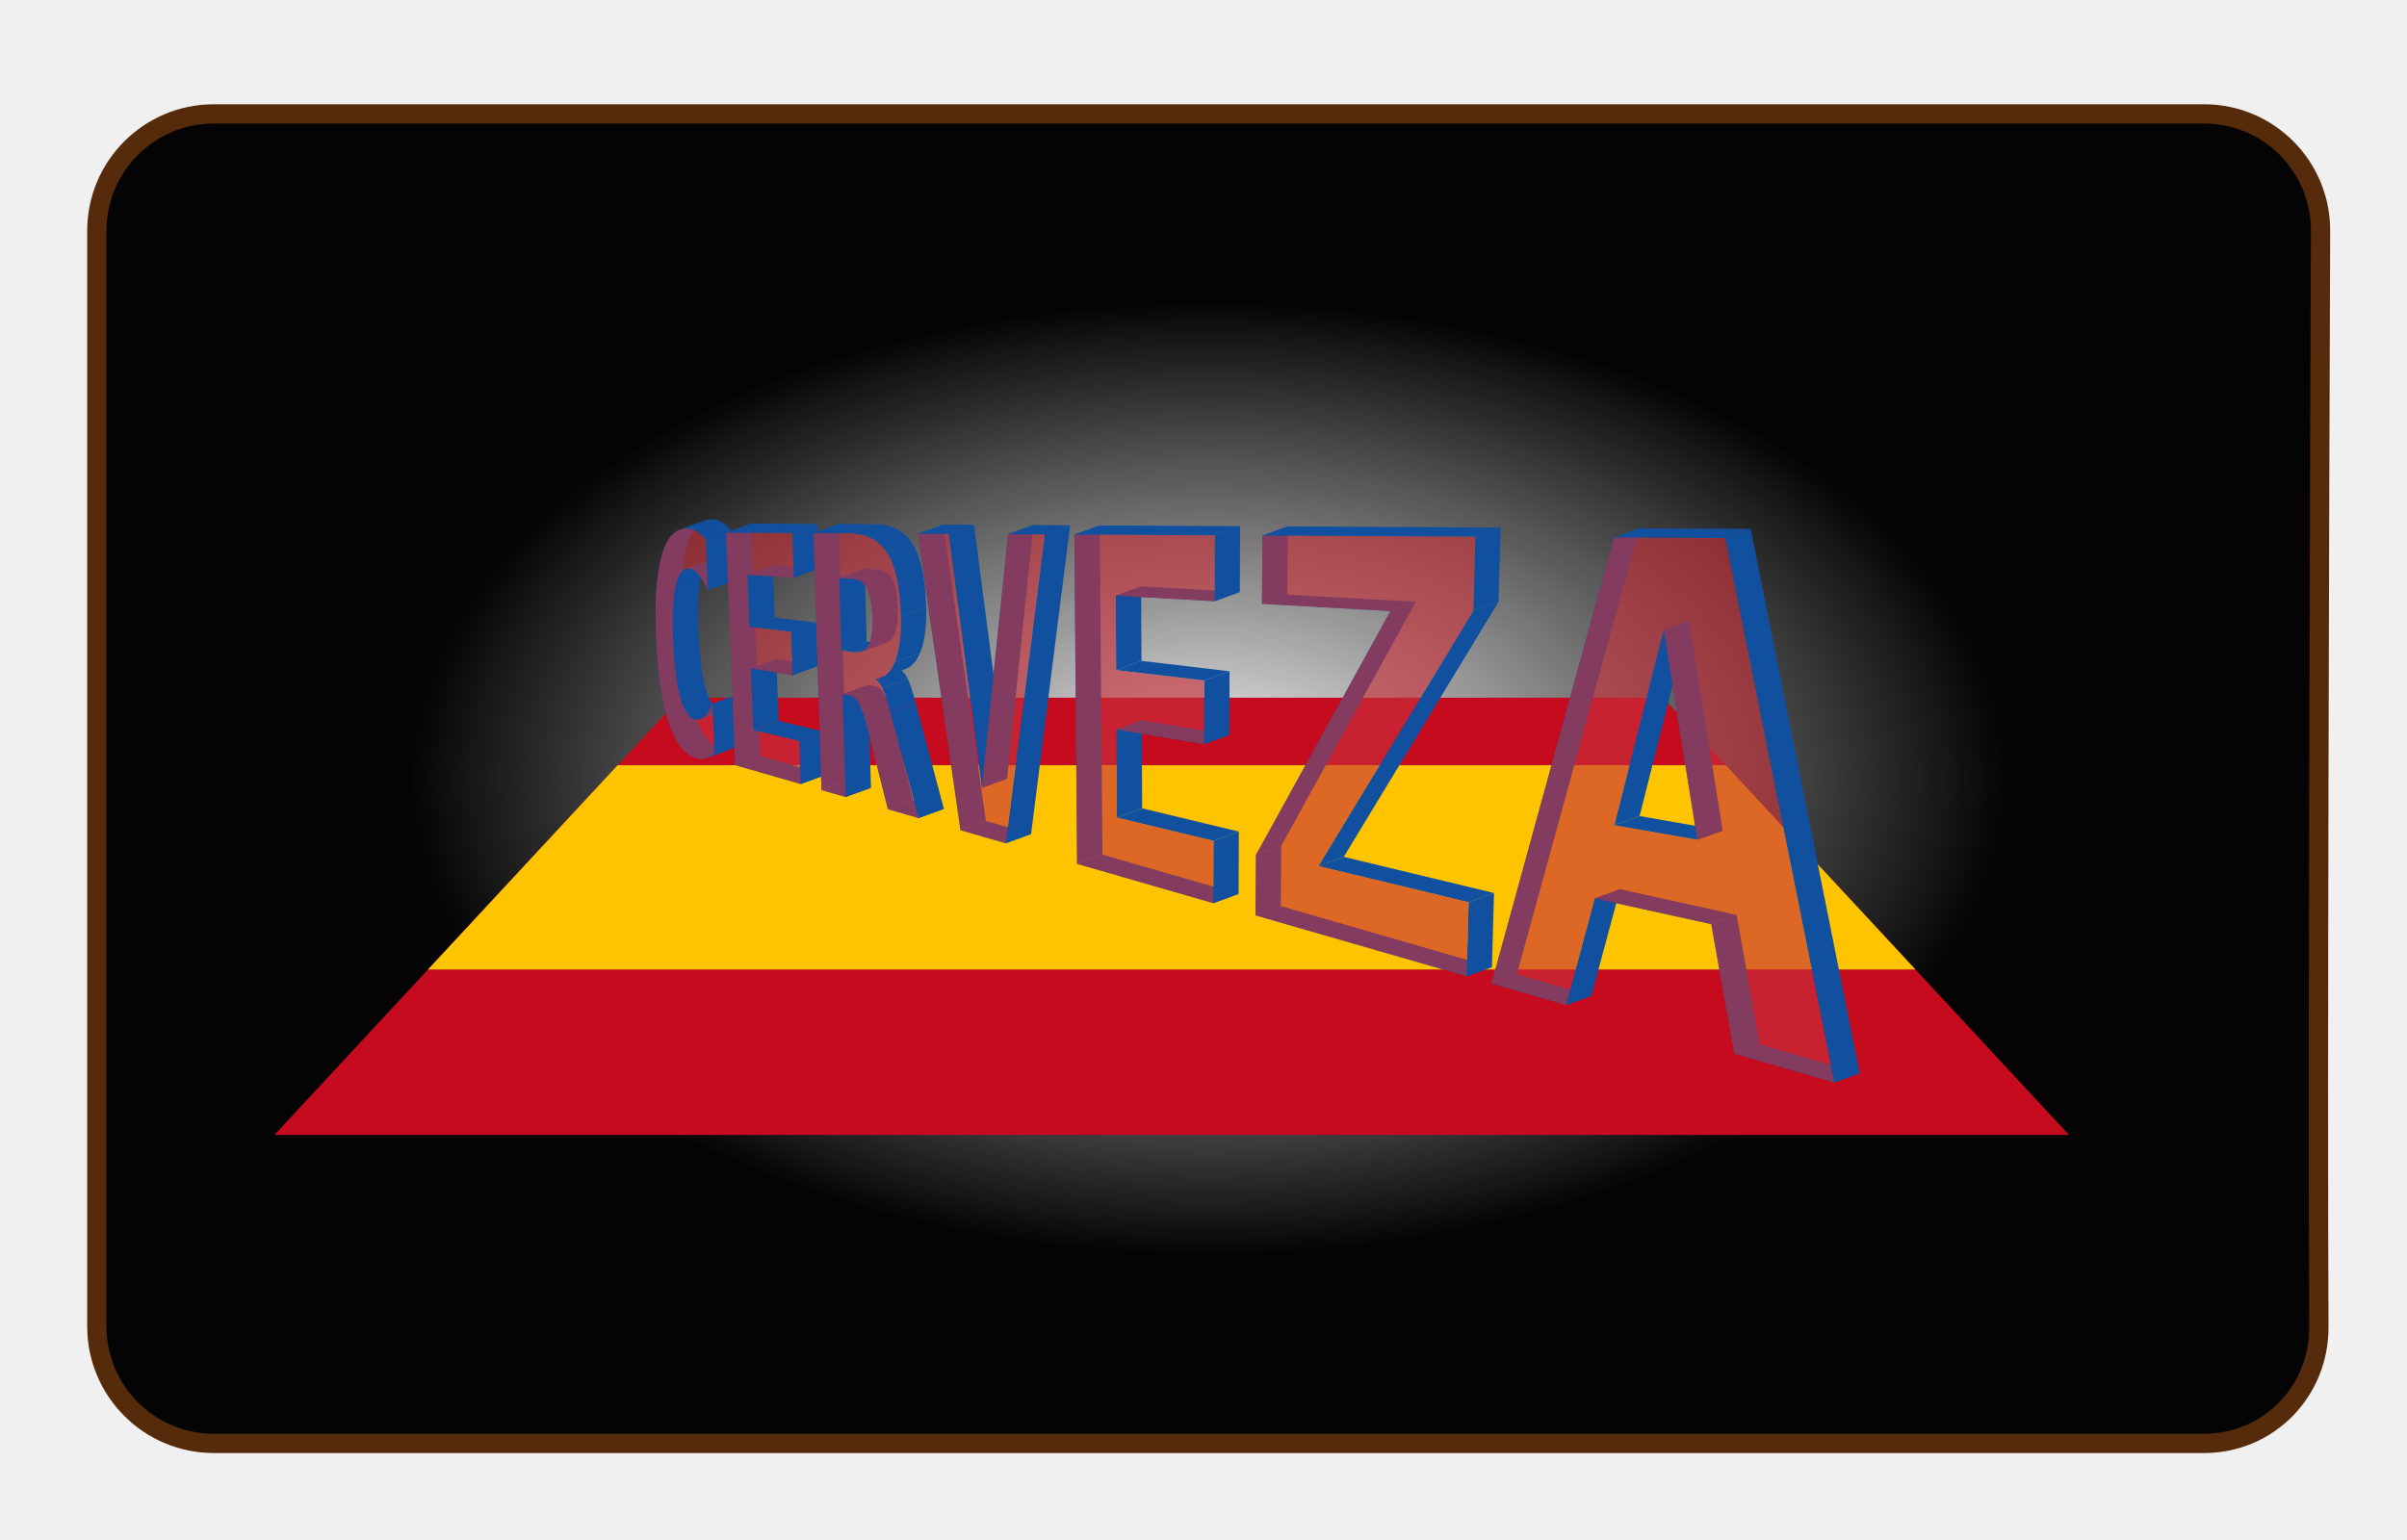
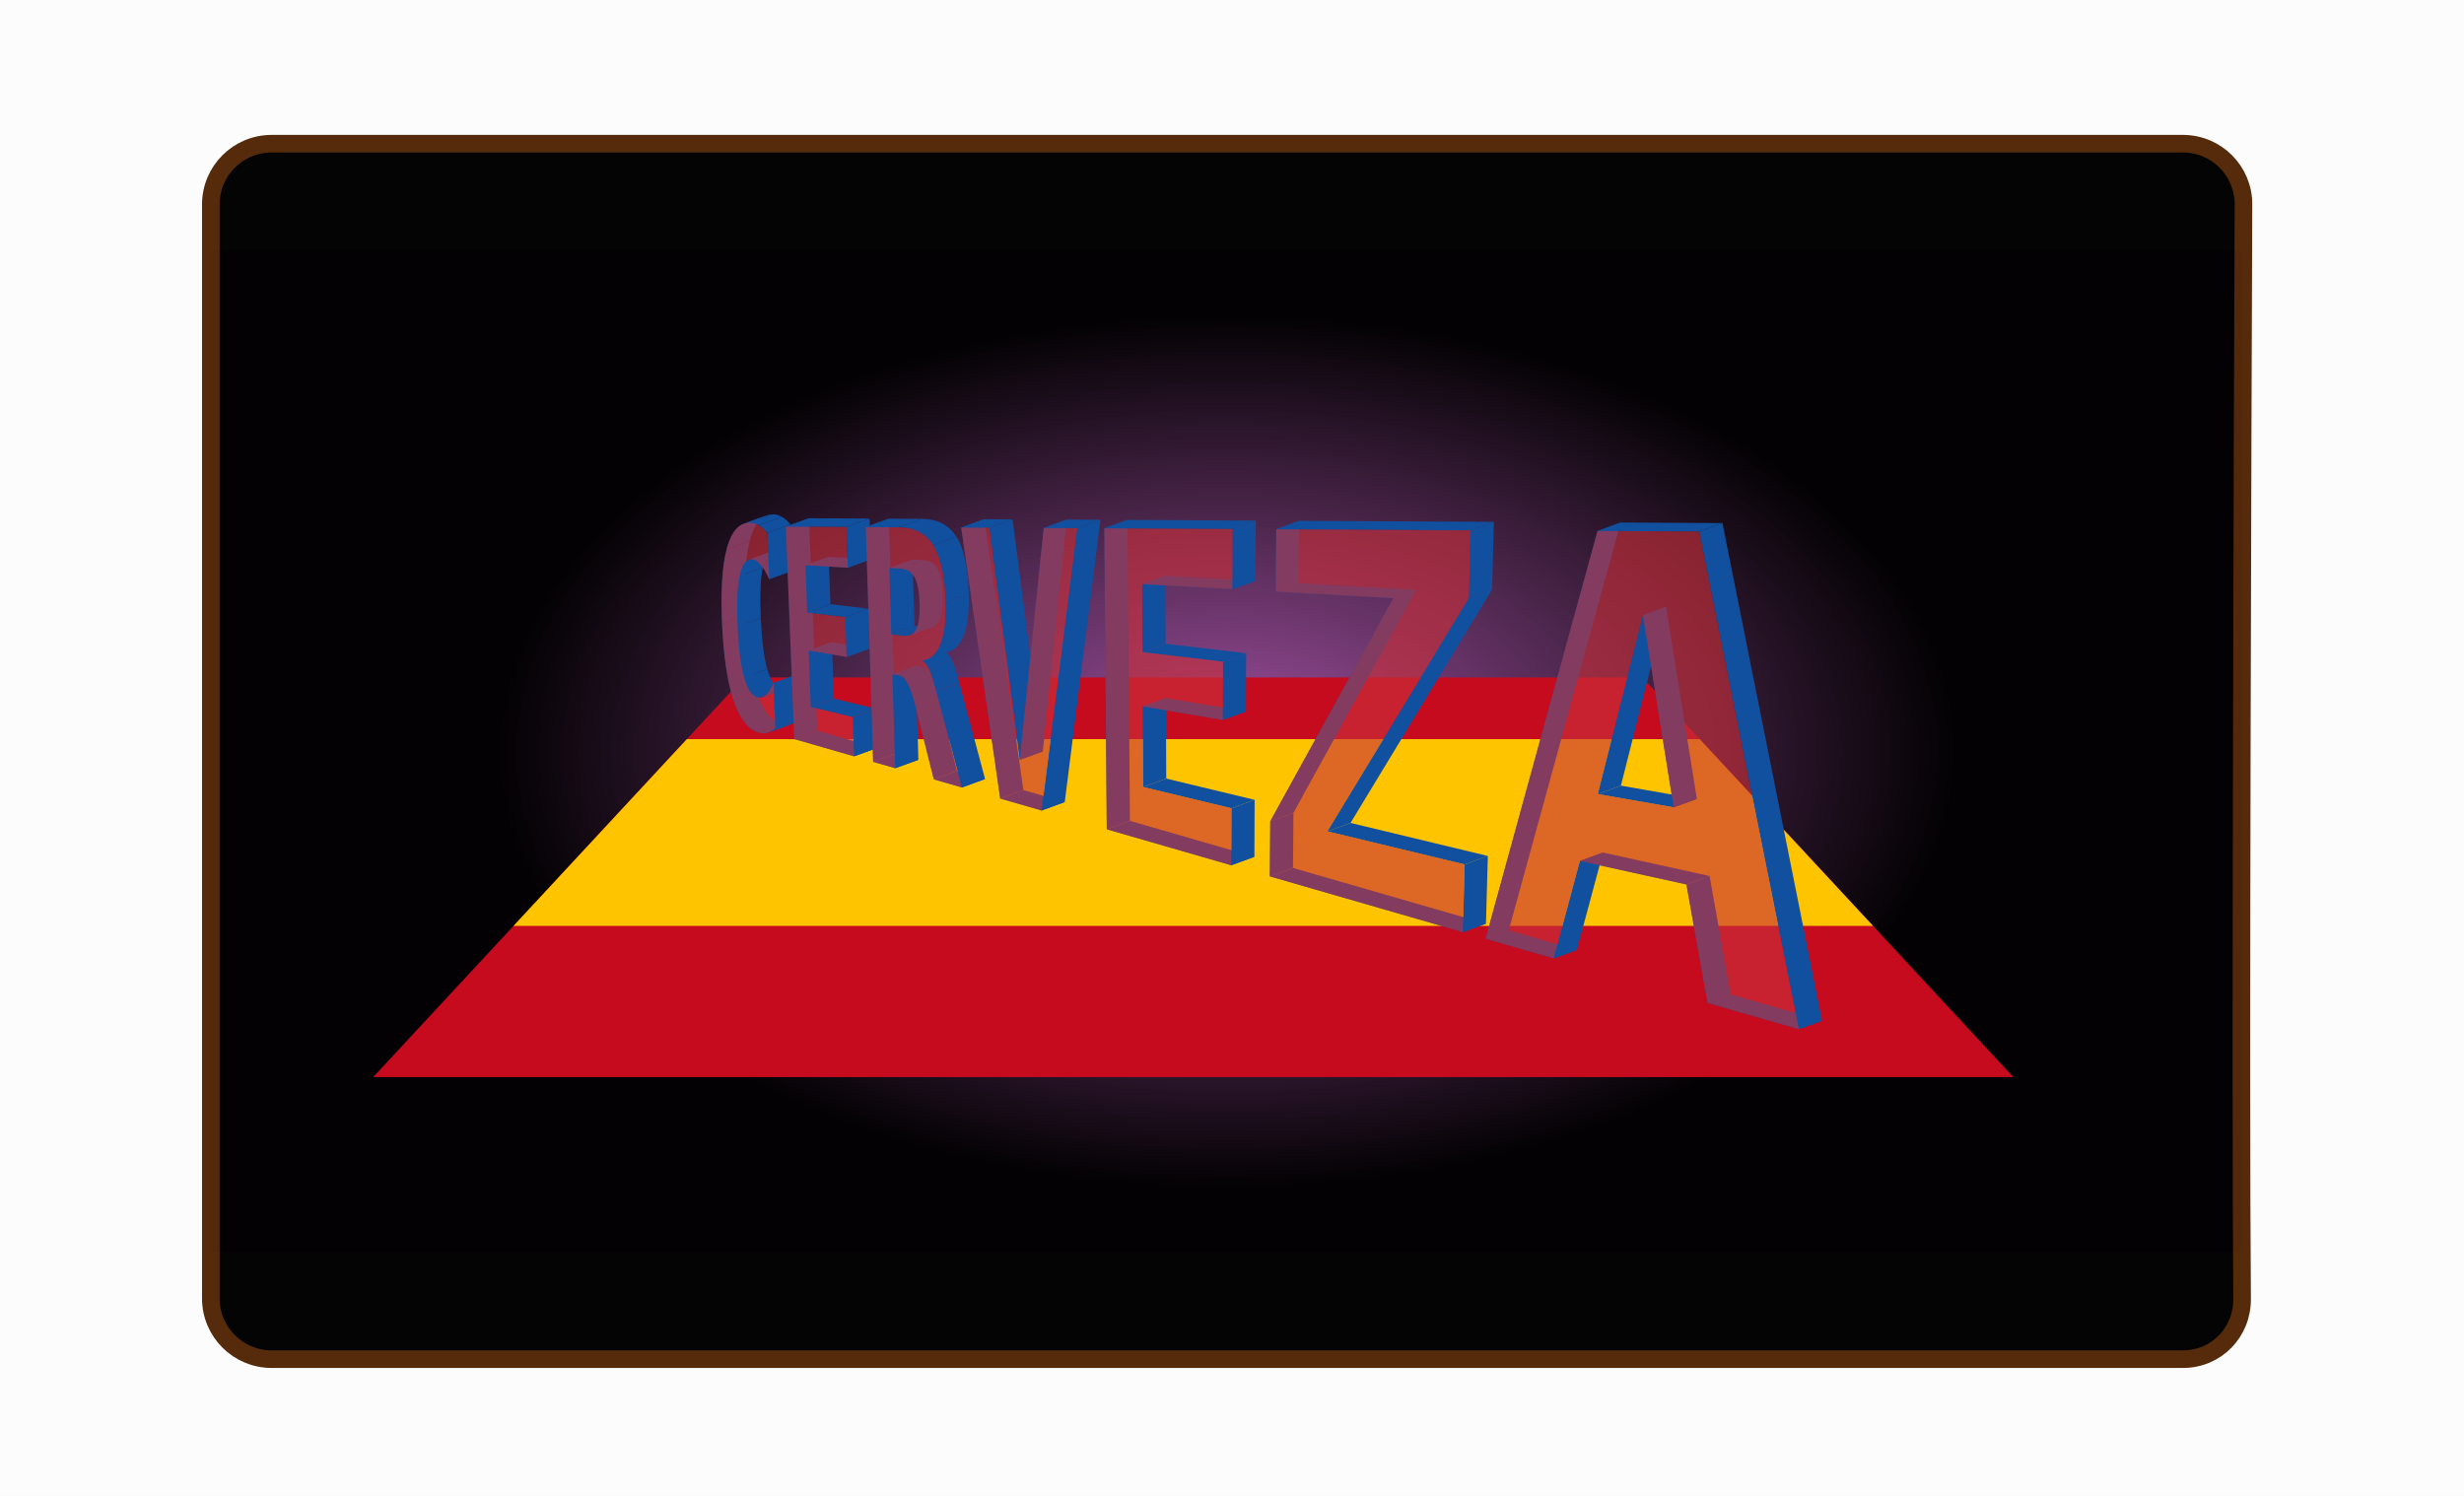
- <svg xmlns="http://www.w3.org/2000/svg" xmlns:xlink="http://www.w3.org/1999/xlink" width="1250" height="800" viewBox="0 0 1250 800" version="1.1" id="svg1" xml:space="preserve">
+ <svg xmlns="http://www.w3.org/2000/svg" xmlns:xlink="http://www.w3.org/1999/xlink" width="1400" height="850" viewBox="0 0 1400 850" version="1.1" id="svg1" xml:space="preserve">
  <defs id="defs1">
    <linearGradient id="linearGradient1109">
      <stop style="stop-color:#000000;stop-opacity:0;" offset="0" id="stop1110" />
      <stop style="stop-color:#000000;stop-opacity:1;" offset="0.719" id="stop1109" />
    </linearGradient>
    <radialGradient xlink:href="#linearGradient1109" id="radialGradient1110" cx="627.693" cy="404.492" fx="627.693" fy="404.492" r="577.409" gradientTransform="matrix(1,0,0,0.5980749,0,162.5753)" gradientUnits="userSpaceOnUse" />
  </defs>
-   <g id="layer3">
-     <path id="rect1106" style="opacity:0.984;fill:url(#radialGradient1110);fill-opacity:1;stroke:#522807;stroke-width:10;stroke-linecap:square;stroke-miterlimit:1000;stroke-dasharray:none;stroke-opacity:1" d="M 111.069,59.158 H 1144.556 c 33.571,0 60.672,27.214 60.546,60.784 -0.492,130.983 -1.52,438.565 -0.862,569.389 0.168,33.415 -26.113,60.494 -59.683,60.494 l -1033.487,0 A 60.785,60.785 45 0 1 50.284,689.041 V 119.942 A 60.785,60.785 135 0 1 111.069,59.158 Z" />
+   <g id="layer3" transform="translate(-45.28415,-54.15782)">
+     <rect style="opacity:0.804;fill:#ffffff;fill-opacity:1;stroke:#522807;stroke-width:0;stroke-linecap:square;stroke-miterlimit:1000;stroke-dasharray:none;stroke-opacity:1" id="rect1111" width="1400" height="850" x="45.284" y="54.158" />
+     <path id="rect1110" style="opacity:0.804;fill:#8a278a;fill-opacity:1;stroke:#522807;stroke-width:0;stroke-linecap:square;stroke-miterlimit:1000" d="M 165.068,196.598 H 1319.023 V 765.696 H 165.068 Z" />
+     <path id="rect1106" style="opacity:0.984;fill:url(#radialGradient1110);fill-opacity:1;stroke:#522807;stroke-width:10;stroke-linecap:square;stroke-miterlimit:1000;stroke-dasharray:none;stroke-opacity:1" d="m 84.82,59.158 1085.985,0 c 19.074,0 34.471,15.462 34.397,34.535 -0.46,117.972 -1.846,504.181 -0.786,621.886 0.17,18.92 -14.537,34.246 -33.611,34.246 H 84.82 A 34.536,34.536 45 0 1 50.284,715.29 V 93.693 A 34.536,34.536 135 0 1 84.82,59.158 Z" transform="translate(114.7841,76.65522)" />
  </g>
-   <g id="layer1">
-     <g id="g4" transform="matrix(0.6805478,0,0,0.6805478,339.0031,231.0943)" style="stroke-width:1.469">
-       <path id="rect1" d="m 21,193 750,0 309.695,333.731 -1369.39,0 z" style="fill:#c60b1e;fill-opacity:1;stroke-width:1.469" />
+   <g id="layer1" transform="translate(-45.28415,-54.15782)">
+     <g id="g4" transform="matrix(0.6805478,0,0,0.6805478,453.7872,307.7495)" style="stroke-width:1.469">
+       <path id="rect1" d="m 21,193 h 750 l 309.695,333.731 H -288.695 Z" style="fill:#c60b1e;fill-opacity:1;stroke-width:1.469" />
      <path id="rect2" style="fill:#ffc400;stroke-width:1.469" d="M -26.81,244.521 H 818.81 l 144.712,155.943 H -171.522 Z" />
    </g>
  </g>
-   <g id="layer2">
-     <g style="font-weight:bold;font-size:153.333px;line-height:1.2;font-family:Monospace;-inkscape-font-specification:'Monospace Bold';opacity:1;fill:#10509f;fill-opacity:1;stroke:#552d0e;stroke-width:0;stroke-linecap:square;stroke-miterlimit:1000" id="g1105" transform="translate(-1.009407,127.342)">
+   <g id="layer2" transform="translate(-45.28415,-54.15782)">
+     <g style="font-weight:bold;font-size:153.333px;line-height:1.2;font-family:Monospace;-inkscape-font-specification:'Monospace Bold';opacity:1;fill:#10509f;fill-opacity:1;stroke:#552d0e;stroke-width:0;stroke-linecap:square;stroke-miterlimit:1000" id="g1105" transform="translate(113.7747,203.9972)">
      <path d="m 385.212,258.941 c -1.244,1.25 -2.552,2.123 -3.922,2.621 l -13.155,4.788 c 1.369,-0.498 2.677,-1.371 3.922,-2.621 z" id="path1006" style="fill:#10509f;fill-opacity:1" />
      <path d="m 381.29,261.562 c -0.195,0.071 -0.391,0.134 -0.588,0.19 l -13.156,4.788 c 0.198,-0.055 0.394,-0.119 0.589,-0.19 z" id="path1007" style="fill:#10509f;fill-opacity:1" />
      <path d="m 380.702,261.752 c -1.571,0.444 -3.232,0.406 -4.98,-0.108 l -13.156,4.789 c 1.748,0.514 3.409,0.552 4.98,0.107 z" id="path1008" style="fill:#10509f;fill-opacity:1" />
      <path d="m 375.722,261.644 c -6.092,-1.791 -10.837,-8.001 -14.34,-18.57 l -13.156,4.788 c 3.503,10.57 8.248,16.779 14.34,18.571 z" id="path1009" style="fill:#10509f;fill-opacity:1" />
      <path d="m 361.382,243.074 c -3.461,-10.442 -5.595,-24.756 -6.438,-43.124 l -13.156,4.788 c 0.844,18.368 2.978,32.682 6.438,43.124 z" id="path1010" style="fill:#10509f;fill-opacity:1" />
      <path d="m 354.944,199.95 c -0.851,-18.535 -0.007,-32.678 2.574,-42.479 l -13.156,4.789 c -2.581,9.8 -3.425,23.943 -2.574,42.478 z" id="path1011" style="fill:#10509f;fill-opacity:1" />
      <path d="m 357.518,157.471 c 2.116,-8.035 5.333,-12.886 9.705,-14.477 l -13.156,4.788 c -4.372,1.591 -7.589,6.442 -9.705,14.478 z" id="path1012" style="fill:#10509f;fill-opacity:1" />
      <path d="m 367.223,142.994 c 1.064,-0.388 2.196,-0.582 3.397,-0.582 l -13.155,4.788 c -1.202,0 -2.334,0.195 -3.398,0.582 z" id="path1013" style="fill:#10509f;fill-opacity:1" />
      <path d="m 370.62,142.412 c 1.763,0 3.487,0.476 5.172,1.432 l -13.156,4.789 c -1.685,-0.957 -3.409,-1.433 -5.171,-1.433 z" id="path1014" style="fill:#10509f;fill-opacity:1" />
      <path d="m 375.792,143.844 c 1.698,0.964 3.321,2.416 4.868,4.358 l -13.155,4.789 c -1.547,-1.943 -3.171,-3.394 -4.869,-4.358 z" id="path1015" style="fill:#10509f;fill-opacity:1" />
      <path d="m 380.66,148.202 1.079,26.234 -13.156,4.788 -1.078,-26.233 z" id="path1016" style="fill:#10509f;fill-opacity:1" />
      <path d="m 381.739,174.436 c -1.79,-3.831 -3.483,-6.631 -5.081,-8.409 l -13.155,4.788 c 1.597,1.779 3.29,4.578 5.08,8.409 z" id="path1017" style="fill:#10509f;fill-opacity:1" />
      <path d="m 376.658,166.027 c -1.568,-1.817 -3.14,-2.762 -4.717,-2.844 l -13.155,4.788 c 1.576,0.082 3.149,1.027 4.717,2.844 z" id="path1018" style="fill:#10509f;fill-opacity:1" />
      <path d="m 371.941,163.183 c -0.617,-0.032 -1.201,0.052 -1.75,0.252 l -13.156,4.789 c 0.55,-0.2 1.133,-0.285 1.751,-0.253 z" id="path1019" style="fill:#10509f;fill-opacity:1" />
      <path d="m 370.191,163.435 c -2.402,0.875 -4.152,3.963 -5.267,9.235 l -13.155,4.788 c 1.114,-5.272 2.864,-8.36 5.266,-9.234 z" id="path1020" style="fill:#10509f;fill-opacity:1" />
      <path d="m 364.924,172.67 c -1.337,6.361 -1.717,15.892 -1.153,28.6 l -13.155,4.788 c -0.564,-12.708 -0.184,-22.239 1.153,-28.6 z" id="path1021" style="fill:#10509f;fill-opacity:1" />
      <path d="m 363.771,201.27 c 0.56,12.603 1.786,22.259 3.689,29.04 l -13.156,4.788 c -1.903,-6.78 -3.129,-16.437 -3.688,-29.04 z" id="path1022" style="fill:#10509f;fill-opacity:1" />
      <path d="m 367.46,230.31 c 1.931,6.775 4.533,10.578 7.835,11.388 l -13.156,4.788 c -3.302,-0.809 -5.903,-4.613 -7.835,-11.388 z" id="path1023" style="fill:#10509f;fill-opacity:1" />
      <path d="m 375.295,241.698 c 0.874,0.214 1.725,0.171 2.552,-0.13 l -13.156,4.789 c -0.827,0.301 -1.678,0.343 -2.552,0.129 z" id="path1024" style="fill:#10509f;fill-opacity:1" />
      <path d="m 377.847,241.568 c 0.657,-0.239 1.3,-0.641 1.927,-1.207 l -13.155,4.788 c -0.628,0.566 -1.27,0.968 -1.928,1.208 z" id="path1025" style="fill:#10509f;fill-opacity:1" />
      <path d="m 379.774,240.361 c 1.449,-1.336 2.912,-3.629 4.391,-6.895 l -13.155,4.788 c -1.48,3.266 -2.943,5.56 -4.391,6.895 z" id="path1026" style="fill:#10509f;fill-opacity:1" />
      <path d="m 384.165,233.466 1.047,25.475 -13.155,4.788 -1.047,-25.475 z" id="path1027" style="fill:#10509f;fill-opacity:1" />
      <path d="m 429.944,275.143 -34.024,-9.826 -13.155,4.788 34.023,9.826 z" id="path1028" style="fill:#10509f;fill-opacity:1" />
      <path d="m 395.92,265.317 -4.74,-120.676 -13.156,4.789 4.741,120.675 z" id="path1029" style="fill:#10509f;fill-opacity:1" />
      <path d="m 391.18,144.641 34.411,0.183 -13.155,4.788 -34.412,-0.182 z" id="path1030" style="fill:#10509f;fill-opacity:1" />
      <path d="m 425.591,144.824 0.773,23.12 -13.156,4.788 -0.772,-23.12 z" id="path1031" style="fill:#10509f;fill-opacity:1" />
      <path d="m 426.364,167.944 -24.024,-1.345 -13.156,4.788 24.024,1.345 z" id="path1032" style="fill:#10509f;fill-opacity:1" />
      <path d="m 402.34,166.599 1.009,26.899 -13.156,4.788 -1.009,-26.899 z" id="path1033" style="fill:#10509f;fill-opacity:1" />
      <path d="m 403.349,193.498 21.586,2.547 -13.156,4.788 -21.586,-2.547 z" id="path1034" style="fill:#10509f;fill-opacity:1" />
      <path d="m 424.935,196.045 0.764,22.598 -13.156,4.789 -0.764,-22.599 z" id="path1035" style="fill:#10509f;fill-opacity:1" />
      <path d="m 425.699,218.643 -21.542,-3.606 -13.156,4.788 21.542,3.607 z" id="path1036" style="fill:#10509f;fill-opacity:1" />
      <path d="m 404.157,215.037 1.204,32.092 -13.156,4.789 -1.204,-32.093 z" id="path1037" style="fill:#10509f;fill-opacity:1" />
      <path d="m 405.361,247.129 23.839,5.739 -13.156,4.788 -23.839,-5.738 z" id="path1038" style="fill:#10509f;fill-opacity:1" />
      <path d="m 429.2,252.868 0.744,22.275 -13.156,4.788 -0.744,-22.275 z" id="path1039" style="fill:#10509f;fill-opacity:1" />
      <path d="m 468.699,220.748 c 1.402,0.789 2.641,2.313 3.713,4.576 l -13.156,4.789 c -1.072,-2.263 -2.311,-3.788 -3.713,-4.576 z" id="path1040" style="fill:#10509f;fill-opacity:1" />
      <path d="m 472.412,225.324 c 1.106,2.213 2.492,6.448 4.158,12.72 l -13.156,4.788 c -1.666,-6.271 -3.051,-10.507 -4.158,-12.719 z" id="path1041" style="fill:#10509f;fill-opacity:1" />
      <path d="m 476.57,238.044 14.627,54.789 -13.156,4.788 -14.627,-54.789 z" id="path1042" style="fill:#10509f;fill-opacity:1" />
      <path d="m 491.197,292.833 -15.938,-4.603 -13.156,4.788 15.938,4.603 z" id="path1043" style="fill:#10509f;fill-opacity:1" />
      <path d="m 475.259,288.23 -9.382,-37.34 -13.156,4.788 9.382,37.34 z" id="path1044" style="fill:#10509f;fill-opacity:1" />
      <path d="m 465.877,250.89 c -0.274,-1.047 -0.634,-2.483 -1.082,-4.306 l -13.155,4.788 c 0.447,1.823 0.808,3.259 1.081,4.306 z" id="path1045" style="fill:#10509f;fill-opacity:1" />
      <path d="m 464.795,246.584 c -2.706,-10.967 -5.673,-16.715 -8.879,-17.289 l -13.156,4.788 c 3.207,0.574 6.173,6.322 8.88,17.289 z" id="path1046" style="fill:#10509f;fill-opacity:1" />
      <path d="m 455.916,229.295 -4.162,-0.745 -13.156,4.788 4.162,0.745 z" id="path1047" style="fill:#10509f;fill-opacity:1" />
      <path d="m 451.754,228.55 1.565,53.344 -13.155,4.788 -1.566,-53.344 z" id="path1048" style="fill:#10509f;fill-opacity:1" />
      <path d="m 453.319,281.894 -12.537,-3.621 -13.155,4.788 12.537,3.621 z" id="path1049" style="fill:#10509f;fill-opacity:1" />
      <path d="m 440.782,278.273 -4.204,-133.391 -13.156,4.788 4.205,133.391 z" id="path1050" style="fill:#10509f;fill-opacity:1" />
      <path d="m 436.578,144.882 18.598,0.098 -13.156,4.789 -18.598,-0.099 z" id="path1051" style="fill:#10509f;fill-opacity:1" />
      <path d="m 455.176,144.98 c 8.876,0.047 15.529,3.416 19.756,10.174 l -13.156,4.788 c -4.227,-6.758 -10.88,-10.126 -19.756,-10.173 z" id="path1052" style="fill:#10509f;fill-opacity:1" />
      <path d="m 474.932,155.154 c 4.319,6.854 6.684,17.931 7.047,33.097 l -13.156,4.789 c -0.363,-15.167 -2.728,-26.244 -7.047,-33.098 z" id="path1053" style="fill:#10509f;fill-opacity:1" />
      <path d="m 481.979,188.251 c 0.242,10.111 -0.812,17.973 -3.142,23.563 l -13.155,4.789 c 2.329,-5.59 3.383,-13.452 3.141,-23.563 z" id="path1054" style="fill:#10509f;fill-opacity:1" />
      <path d="m 478.837,211.814 c -1.838,4.411 -4.371,7.19 -7.579,8.358 l -13.156,4.788 c 3.208,-1.168 5.742,-3.946 7.58,-8.357 z" id="path1055" style="fill:#10509f;fill-opacity:1" />
      <path d="m 471.258,220.172 c -0.81,0.295 -1.663,0.487 -2.559,0.576 l -13.156,4.789 c 0.896,-0.09 1.749,-0.282 2.559,-0.577 z" id="path1056" style="fill:#10509f;fill-opacity:1" />
      <path d="m 468.699,220.748 v 0 l -13.156,4.789 v 0 z" id="path1057" style="fill:#10509f;fill-opacity:1" />
      <path d="m 449.981,168.15 1.106,37.679 -13.155,4.788 -1.106,-37.679 z" id="path1058" style="fill:#10509f;fill-opacity:1" />
      <path d="m 451.087,205.829 6.196,0.817 -13.156,4.789 -6.195,-0.818 z" id="path1059" style="fill:#10509f;fill-opacity:1" />
      <path d="m 457.283,206.646 c 1.667,0.22 3.117,0.107 4.347,-0.34 l -13.156,4.788 c -1.229,0.448 -2.679,0.561 -4.347,0.341 z" id="path1060" style="fill:#10509f;fill-opacity:1" />
      <path d="m 461.63,206.306 c 1.477,-0.538 2.636,-1.558 3.471,-3.065 l -13.155,4.789 c -0.836,1.506 -1.995,2.527 -3.472,3.064 z" id="path1061" style="fill:#10509f;fill-opacity:1" />
      <path d="m 465.101,203.241 c 1.573,-2.841 2.273,-7.74 2.089,-14.69 l -13.156,4.788 c 0.184,6.951 -0.515,11.849 -2.088,14.691 z" id="path1062" style="fill:#10509f;fill-opacity:1" />
      <path d="m 467.19,188.551 c -0.185,-6.967 -1.135,-12.019 -2.844,-15.131 l -13.156,4.788 c 1.709,3.112 2.659,8.164 2.844,15.131 z" id="path1063" style="fill:#10509f;fill-opacity:1" />
      <path d="m 464.346,173.42 c -1.7,-3.095 -4.426,-4.737 -8.142,-4.936 l -13.156,4.788 c 3.717,0.2 6.442,1.841 8.142,4.936 z" id="path1064" style="fill:#10509f;fill-opacity:1" />
      <path d="m 456.204,168.484 -6.223,-0.334 -13.155,4.788 6.222,0.334 z" id="path1065" style="fill:#10509f;fill-opacity:1" />
      <path d="m 524.021,277.134 13.657,-131.717 -13.155,4.789 -13.658,131.716 z" id="path1066" style="fill:#10509f;fill-opacity:1" />
      <path d="m 537.678,145.417 19.084,0.101 -13.155,4.789 -19.084,-0.101 z" id="path1067" style="fill:#10509f;fill-opacity:1" />
      <path d="m 556.762,145.518 -20.284,160.392 -13.155,4.788 20.284,-160.391 z" id="path1068" style="fill:#10509f;fill-opacity:1" />
      <path d="m 536.478,305.91 -23.501,-6.787 -13.156,4.788 23.502,6.787 z" id="path1069" style="fill:#10509f;fill-opacity:1" />
      <path d="m 512.977,299.123 -22.176,-153.954 -13.156,4.788 22.176,153.954 z" id="path1070" style="fill:#10509f;fill-opacity:1" />
      <path d="m 490.801,145.169 16.016,0.085 -13.156,4.788 -16.016,-0.085 z" id="path1071" style="fill:#10509f;fill-opacity:1" />
      <path d="m 506.817,145.254 17.204,131.88 -13.156,4.788 -17.204,-131.88 z" id="path1072" style="fill:#10509f;fill-opacity:1" />
      <path d="m 644.231,337.028 -70.707,-20.419 -13.156,4.788 70.707,20.42 z" id="path1073" style="fill:#10509f;fill-opacity:1" />
      <path d="m 573.524,316.609 -1.427,-171.009 -13.156,4.788 1.427,171.009 z" id="path1074" style="fill:#10509f;fill-opacity:1" />
      <path d="m 572.097,145.6 72.922,0.386 -13.155,4.788 -72.923,-0.386 z" id="path1075" style="fill:#10509f;fill-opacity:1" />
      <path d="m 645.019,145.986 -0.141,34.192 -13.156,4.788 0.142,-34.192 z" id="path1076" style="fill:#10509f;fill-opacity:1" />
      <path d="m 644.878,180.178 -51.269,-2.87 -13.156,4.788 51.269,2.87 z" id="path1077" style="fill:#10509f;fill-opacity:1" />
      <path d="m 593.609,177.308 0.181,38.658 -13.156,4.788 -0.181,-38.658 z" id="path1078" style="fill:#10509f;fill-opacity:1" />
      <path d="m 593.79,215.966 45.752,5.398 -13.156,4.788 -45.752,-5.398 z" id="path1079" style="fill:#10509f;fill-opacity:1" />
      <path d="m 639.542,221.364 -0.107,33.061 -13.156,4.789 0.107,-33.062 z" id="path1080" style="fill:#10509f;fill-opacity:1" />
      <path d="m 639.435,254.425 -45.5,-7.617 -13.156,4.788 45.5,7.618 z" id="path1081" style="fill:#10509f;fill-opacity:1" />
      <path d="m 593.935,246.808 0.214,45.766 -13.155,4.789 -0.215,-45.767 z" id="path1082" style="fill:#10509f;fill-opacity:1" />
      <path d="m 594.149,292.574 50.215,12.088 -13.155,4.788 -50.215,-12.087 z" id="path1083" style="fill:#10509f;fill-opacity:1" />
      <path d="m 644.364,304.662 -0.133,32.366 -13.156,4.789 0.134,-32.367 z" id="path1084" style="fill:#10509f;fill-opacity:1" />
      <path d="m 669.81,146.117 110.518,0.586 -13.156,4.788 -110.517,-0.585 z" id="path1085" style="fill:#10509f;fill-opacity:1" />
      <path d="m 780.328,146.703 -1.05,38.49 -13.156,4.788 1.05,-38.49 z" id="path1086" style="fill:#10509f;fill-opacity:1" />
      <path d="m 779.278,185.193 -80.426,132.585 -13.156,4.789 80.426,-132.586 z" id="path1087" style="fill:#10509f;fill-opacity:1" />
      <path d="m 698.852,317.778 78.017,18.781 -13.155,4.788 -78.018,-18.78 z" id="path1088" style="fill:#10509f;fill-opacity:1" />
      <path d="m 776.869,336.559 -1.061,38.469 -13.155,4.788 1.061,-38.469 z" id="path1089" style="fill:#10509f;fill-opacity:1" />
      <path d="m 775.808,375.028 -109.651,-31.667 -13.156,4.788 109.652,31.667 z" id="path1090" style="fill:#10509f;fill-opacity:1" />
      <path d="m 666.157,343.361 0.251,-31.322 -13.156,4.788 -0.251,31.322 z" id="path1091" style="fill:#10509f;fill-opacity:1" />
      <path d="m 666.408,312.039 69.851,-126.745 -13.156,4.789 -69.851,126.744 z" id="path1092" style="fill:#10509f;fill-opacity:1" />
      <path d="m 736.259,185.294 -66.745,-3.737 -13.156,4.789 66.745,3.737 z" id="path1093" style="fill:#10509f;fill-opacity:1" />
      <path d="m 669.514,181.557 0.296,-35.44 -13.155,4.789 -0.297,35.44 z" id="path1094" style="fill:#10509f;fill-opacity:1" />
      <path d="m 878.134,194.997 -25.655,101.593 -13.156,4.788 25.655,-101.593 z" id="path1095" style="fill:#10509f;fill-opacity:1" />
      <path d="m 852.479,296.59 43.153,7.542 -13.156,4.789 -43.153,-7.543 z" id="path1096" style="fill:#10509f;fill-opacity:1" />
      <path d="m 895.632,304.132 -17.498,-109.135 -13.156,4.788 17.498,109.136 z" id="path1097" style="fill:#10509f;fill-opacity:1" />
      <path d="m 852.353,147.084 57.794,0.306 -13.156,4.789 -57.794,-0.307 z" id="path1098" style="fill:#10509f;fill-opacity:1" />
      <path d="m 910.147,147.39 56.61,282.783 -13.155,4.789 -56.611,-282.783 z" id="path1099" style="fill:#10509f;fill-opacity:1" />
      <path d="m 966.757,430.173 -51.928,-14.996 -13.155,4.788 51.928,14.997 z" id="path1100" style="fill:#10509f;fill-opacity:1" />
      <path d="m 914.829,415.177 -11.964,-67.231 -13.155,4.788 11.964,67.231 z" id="path1101" style="fill:#10509f;fill-opacity:1" />
      <path d="m 902.865,347.946 -60.548,-13.346 -13.156,4.789 60.549,13.345 z" id="path1102" style="fill:#10509f;fill-opacity:1" />
      <path d="m 842.317,334.6 -14.856,55.345 -13.156,4.788 14.856,-55.344 z" id="path1103" style="fill:#10509f;fill-opacity:1" />
      <path d="m 827.461,389.945 -38.706,-11.178 -13.156,4.788 38.706,11.178 z" id="path1104" style="fill:#10509f;fill-opacity:1" />
      <path d="m 788.755,378.767 63.598,-231.683 -13.156,4.788 -63.598,231.683 z" id="path1105" style="fill:#10509f;fill-opacity:1" />
    </g>
-     <path d="m 385.212,258.941 c -1.422,1.428 -2.926,2.363 -4.51,2.811 -1.572,0.444 -3.232,0.406 -4.981,-0.108 -6.092,-1.792 -10.837,-8.001 -14.34,-18.571 -3.46,-10.442 -5.595,-24.756 -6.438,-43.124 -0.851,-18.535 -0.007,-32.678 2.574,-42.478 2.631,-9.991 6.964,-15.059 13.103,-15.059 1.762,0 3.487,0.475 5.171,1.432 1.698,0.964 3.322,2.416 4.868,4.358 l 1.078,26.233 c -1.79,-3.831 -3.483,-6.63 -5.08,-8.408 -1.568,-1.817 -3.141,-2.762 -4.717,-2.844 -3.319,-0.172 -5.648,3.009 -7.017,9.487 -1.337,6.361 -1.717,15.892 -1.153,28.6 0.56,12.603 1.786,22.259 3.688,29.039 1.932,6.776 4.533,10.579 7.835,11.388 1.568,0.384 3.061,-0.058 4.48,-1.337 1.448,-1.336 2.912,-3.629 4.391,-6.895 z m 44.732,16.202 -34.024,-9.826 -4.741,-120.676 34.412,0.182 0.772,23.12 -24.024,-1.345 1.009,26.899 21.586,2.547 0.764,22.599 -21.542,-3.606 1.204,32.092 23.839,5.739 z m 38.755,-54.395 c 1.402,0.789 2.641,2.313 3.713,4.576 1.106,2.212 2.492,6.448 4.158,12.72 l 14.627,54.789 -15.938,-4.603 -9.382,-37.34 c -0.274,-1.047 -0.634,-2.483 -1.082,-4.306 -2.707,-10.967 -5.673,-16.715 -8.88,-17.289 l -4.162,-0.745 1.565,53.344 -12.537,-3.621 -4.205,-133.391 18.598,0.099 c 8.876,0.047 15.529,3.415 19.756,10.174 4.319,6.854 6.684,17.931 7.047,33.098 0.242,10.111 -0.812,17.973 -3.142,23.563 -2.302,5.525 -5.695,8.489 -10.139,8.934 z m -18.717,-52.598 1.106,37.679 6.196,0.817 c 3.67,0.484 6.287,-0.644 7.818,-3.405 1.573,-2.842 2.272,-7.74 2.088,-14.69 -0.185,-6.967 -1.135,-12.019 -2.844,-15.131 -1.7,-3.095 -4.425,-4.736 -8.142,-4.936 z m 74.039,108.984 13.657,-131.717 19.084,0.101 -20.284,160.391 -23.501,-6.787 -22.176,-153.954 16.016,0.085 z m 120.21,59.895 -70.707,-20.42 -1.427,-171.009 72.922,0.386 -0.141,34.192 -51.269,-2.87 0.181,38.659 45.752,5.398 -0.107,33.061 -45.5,-7.617 0.215,45.766 50.215,12.088 z m 25.58,-190.911 110.517,0.585 -1.05,38.49 -80.426,132.586 78.018,18.78 -1.061,38.469 -109.651,-31.667 0.251,-31.322 69.851,-126.744 -66.745,-3.737 z m 208.323,48.88 -25.655,101.593 43.153,7.542 z m -25.781,-47.913 57.794,0.306 56.61,282.783 -51.928,-14.997 -11.964,-67.231 -60.548,-13.345 -14.856,55.344 -38.706,-11.178 z" id="text5" style="font-weight:bold;font-size:153.333px;line-height:1.2;font-family:Monospace;-inkscape-font-specification:'Monospace Bold';opacity:0.623;fill:#c82e39;fill-opacity:1;stroke:#552d0e;stroke-width:0;stroke-linecap:square;stroke-miterlimit:1000" aria-label="CERVEZA" transform="translate(-14.165,132.1305)" />
+     <path d="m 385.212,258.941 c -1.422,1.428 -2.926,2.363 -4.51,2.811 -1.572,0.444 -3.232,0.406 -4.981,-0.108 -6.092,-1.792 -10.837,-8.001 -14.34,-18.571 -3.46,-10.442 -5.595,-24.756 -6.438,-43.124 -0.851,-18.535 -0.007,-32.678 2.574,-42.478 2.631,-9.991 6.964,-15.059 13.103,-15.059 1.762,0 3.487,0.475 5.171,1.432 1.698,0.964 3.322,2.416 4.868,4.358 l 1.078,26.233 c -1.79,-3.831 -3.483,-6.63 -5.08,-8.408 -1.568,-1.817 -3.141,-2.762 -4.717,-2.844 -3.319,-0.172 -5.648,3.009 -7.017,9.487 -1.337,6.361 -1.717,15.892 -1.153,28.6 0.56,12.603 1.786,22.259 3.688,29.039 1.932,6.776 4.533,10.579 7.835,11.388 1.568,0.384 3.061,-0.058 4.48,-1.337 1.448,-1.336 2.912,-3.629 4.391,-6.895 z m 44.732,16.202 -34.024,-9.826 -4.741,-120.676 34.412,0.182 0.772,23.12 -24.024,-1.345 1.009,26.899 21.586,2.547 0.764,22.599 -21.542,-3.606 1.204,32.092 23.839,5.739 z m 38.755,-54.395 c 1.402,0.789 2.641,2.313 3.713,4.576 1.106,2.212 2.492,6.448 4.158,12.72 l 14.627,54.789 -15.938,-4.603 -9.382,-37.34 c -0.274,-1.047 -0.634,-2.483 -1.082,-4.306 -2.707,-10.967 -5.673,-16.715 -8.88,-17.289 l -4.162,-0.745 1.565,53.344 -12.537,-3.621 -4.205,-133.391 18.598,0.099 c 8.876,0.047 15.529,3.415 19.756,10.174 4.319,6.854 6.684,17.931 7.047,33.098 0.242,10.111 -0.812,17.973 -3.142,23.563 -2.302,5.525 -5.695,8.489 -10.139,8.934 z m -18.717,-52.598 1.106,37.679 6.196,0.817 c 3.67,0.484 6.287,-0.644 7.818,-3.405 1.573,-2.842 2.272,-7.74 2.088,-14.69 -0.185,-6.967 -1.135,-12.019 -2.844,-15.131 -1.7,-3.095 -4.425,-4.736 -8.142,-4.936 z m 74.039,108.984 13.657,-131.717 19.084,0.101 -20.284,160.391 -23.501,-6.787 -22.176,-153.954 16.016,0.085 z m 120.21,59.895 -70.707,-20.42 -1.427,-171.009 72.922,0.386 -0.141,34.192 -51.269,-2.87 0.181,38.659 45.752,5.398 -0.107,33.061 -45.5,-7.617 0.215,45.766 50.215,12.088 z m 25.58,-190.911 110.517,0.585 -1.05,38.49 -80.426,132.586 78.018,18.78 -1.061,38.469 -109.651,-31.667 0.251,-31.322 69.851,-126.744 -66.745,-3.737 z m 208.323,48.88 -25.655,101.593 43.153,7.542 z m -25.781,-47.913 57.794,0.306 56.61,282.783 -51.928,-14.997 -11.964,-67.231 -60.548,-13.345 -14.856,55.344 -38.706,-11.178 z" id="text5" style="font-weight:bold;font-size:153.333px;line-height:1.2;font-family:Monospace;-inkscape-font-specification:'Monospace Bold';opacity:0.623;fill:#c82e39;fill-opacity:1;stroke:#552d0e;stroke-width:0;stroke-linecap:square;stroke-miterlimit:1000" aria-label="CERVEZA" transform="translate(100.6192,208.7858)" />
  </g>
</svg>
